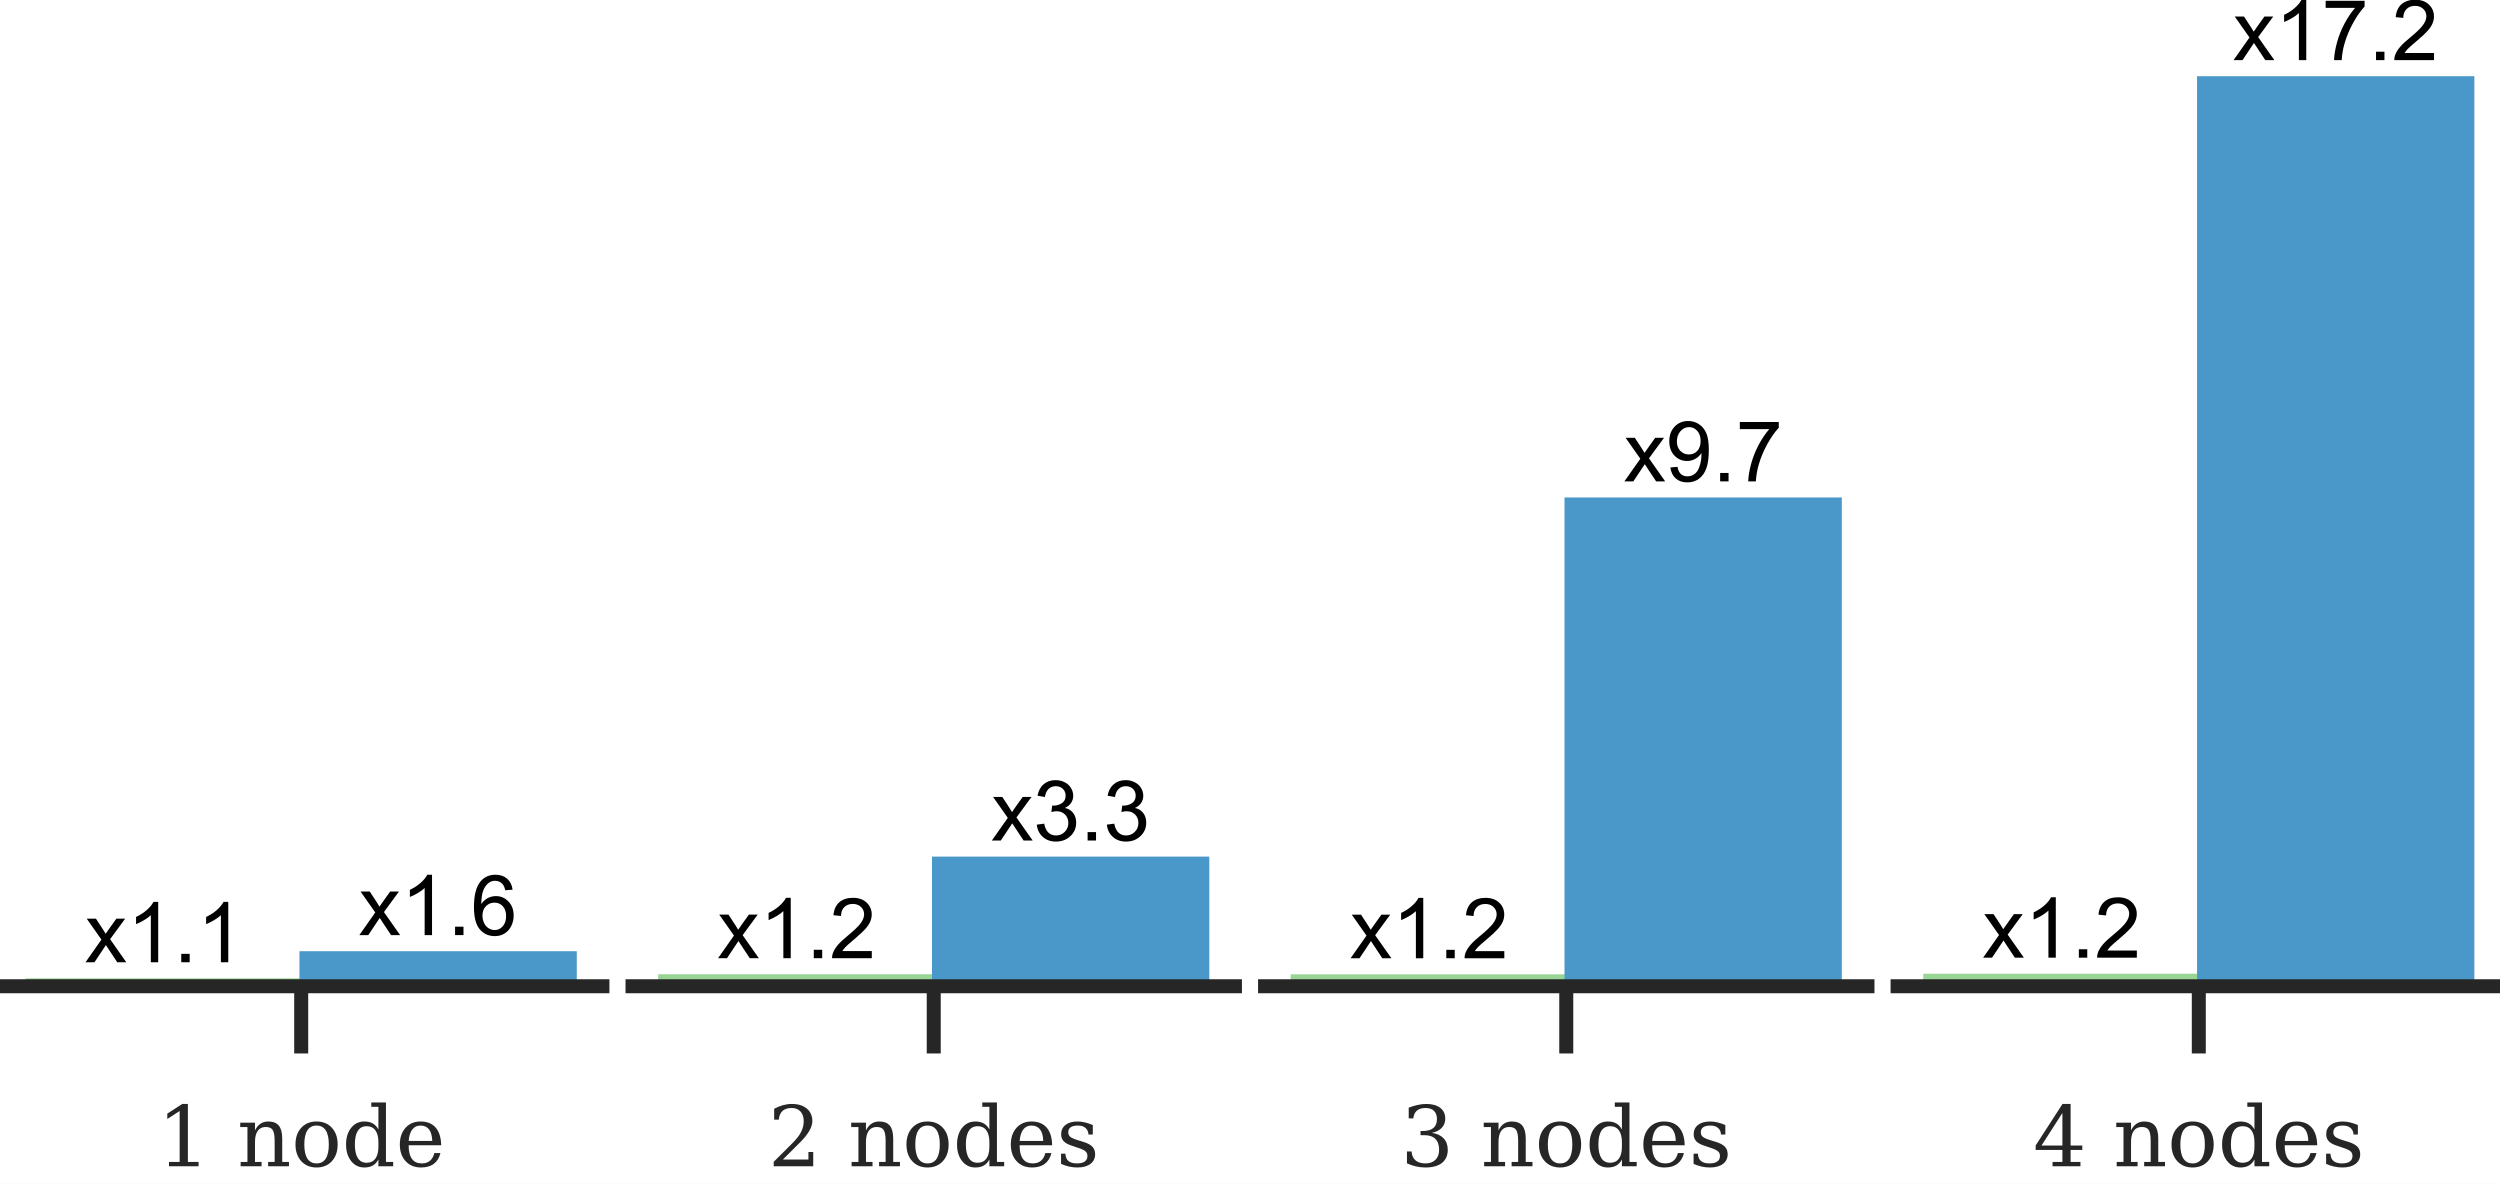
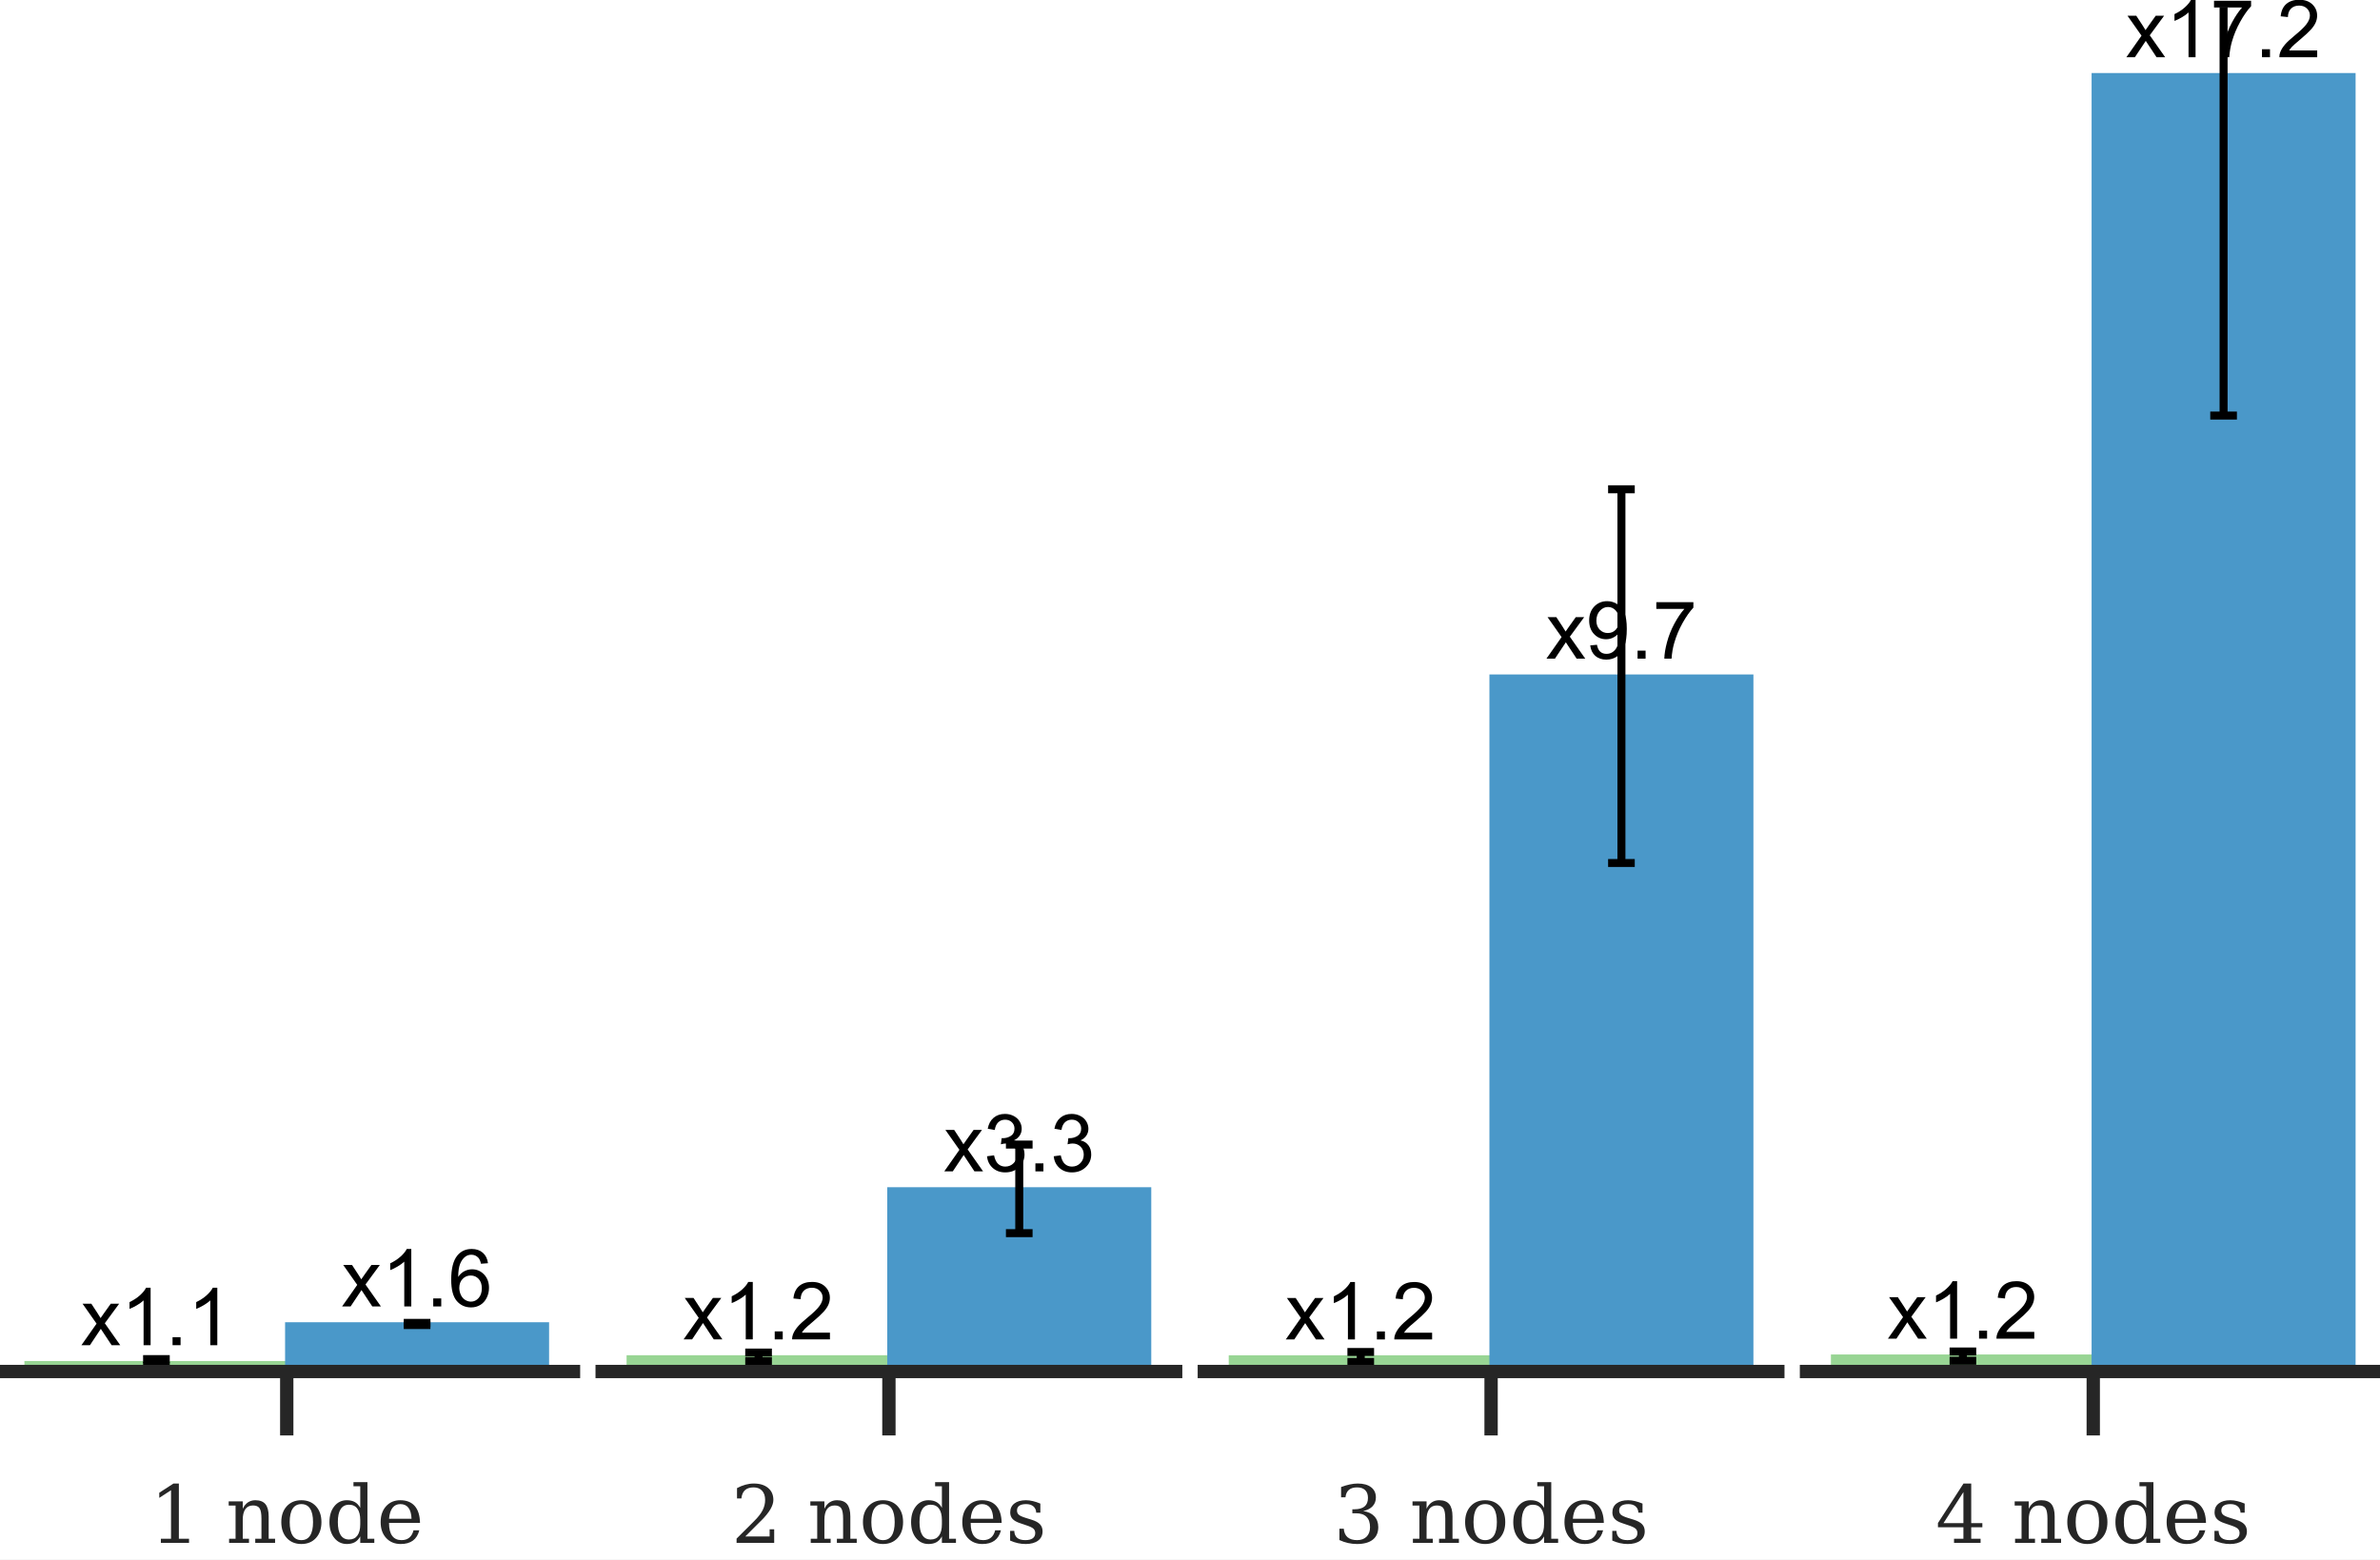
- <svg xmlns="http://www.w3.org/2000/svg" xmlns:xlink="http://www.w3.org/1999/xlink" width="178.56pt" height="84.549pt" viewBox="0 0 178.56 84.549" version="1.1">
+ <svg xmlns="http://www.w3.org/2000/svg" xmlns:xlink="http://www.w3.org/1999/xlink" width="178.56pt" height="117.026pt" viewBox="0 0 178.56 117.026" version="1.1">
  <defs>
    <style type="text/css">*{stroke-linejoin: round; stroke-linecap: butt}</style>
  </defs>
  <g id="figure_1">
    <g id="patch_1">
-       <path d="M 0 84.549  L 178.56 84.549  L 178.56 0  L 0 0  z " style="fill: #ffffff" />
+       <path d="M 0 117.026  L 178.56 117.026  L 178.56 0  L 0 0  z " style="fill: #ffffff" />
    </g>
    <g id="axes_1">
      <g id="patch_2">
-         <path d="M 0 70.442  L 43.027 70.442  L 43.027 2.186  L 0 2.186  z " style="fill: #ffffff" />
+         <path d="M 0 102.919  L 43.027 102.919  L 43.027 0.535  L 0 0.535  z " style="fill: #ffffff" />
      </g>
      <g id="matplotlib.axis_1">
        <g id="xtick_1">
          <g id="line2d_1">
            <defs>
-               <path id="mec9b0872e3" d="M 0 0  L 0 4.8  " style="stroke: #262626" />
+               <path id="mc12b970471" d="M 0 0  L 0 4.8  " style="stroke: #262626" />
            </defs>
            <g>
-               <use xlink:href="#mec9b0872e3" x="21.513" y="70.442" style="fill: #262626; stroke: #262626" />
+               <use xlink:href="#mc12b970471" x="21.513" y="102.919" style="fill: #262626; stroke: #262626" />
            </g>
          </g>
          <g id="text_1">
-             <g style="fill: #262626" transform="translate(11.21669 83.30097) scale(0.06 -0.06)">
+             <g style="fill: #262626" transform="translate(11.21669 115.7783) scale(0.06 -0.06)">
              <defs>
                <path id="DejaVuSerif-31" d="M 909 0  L 909 331  L 1722 331  L 1722 4213  L 781 3603  L 781 4013  L 1919 4750  L 2350 4750  L 2350 331  L 3163 331  L 3163 0  L 909 0  z " transform="scale(0.015625)" />
                <path id="DejaVuSerif-20" transform="scale(0.015625)" />
                <path id="DejaVuSerif-6e" d="M 263 0  L 263 331  L 781 331  L 781 2988  L 231 2988  L 231 3322  L 1356 3322  L 1356 2731  Q 1516 3069 1770 3241  Q 2025 3413 2363 3413  Q 2913 3413 3172 3097  Q 3431 2781 3431 2113  L 3431 331  L 3944 331  L 3944 0  L 2356 0  L 2356 331  L 2853 331  L 2853 1931  Q 2853 2541 2703 2767  Q 2553 2994 2175 2994  Q 1775 2994 1565 2701  Q 1356 2409 1356 1850  L 1356 331  L 1856 331  L 1856 0  L 263 0  z " transform="scale(0.015625)" />
                <path id="DejaVuSerif-6f" d="M 1925 219  Q 2388 219 2623 584  Q 2859 950 2859 1663  Q 2859 2375 2623 2739  Q 2388 3103 1925 3103  Q 1463 3103 1227 2739  Q 991 2375 991 1663  Q 991 950 1228 584  Q 1466 219 1925 219  z M 1925 -91  Q 1200 -91 759 389  Q 319 869 319 1663  Q 319 2456 758 2934  Q 1197 3413 1925 3413  Q 2653 3413 3092 2934  Q 3531 2456 3531 1663  Q 3531 869 3092 389  Q 2653 -91 1925 -91  z " transform="scale(0.015625)" />
                <path id="DejaVuSerif-64" d="M 3359 331  L 3909 331  L 3909 0  L 2784 0  L 2784 519  Q 2616 206 2355 57  Q 2094 -91 1709 -91  Q 1097 -91 708 395  Q 319 881 319 1663  Q 319 2444 706 2928  Q 1094 3413 1709 3413  Q 2094 3413 2355 3264  Q 2616 3116 2784 2803  L 2784 4531  L 2241 4531  L 2241 4863  L 3359 4863  L 3359 331  z M 2784 1497  L 2784 1825  Q 2784 2422 2554 2737  Q 2325 3053 1888 3053  Q 1444 3053 1217 2703  Q 991 2353 991 1663  Q 991 975 1217 622  Q 1444 269 1888 269  Q 2325 269 2554 583  Q 2784 897 2784 1497  z " transform="scale(0.015625)" />
                <path id="DejaVuSerif-65" d="M 3469 1600  L 991 1600  L 991 1575  Q 991 903 1244 561  Q 1497 219 1991 219  Q 2369 219 2611 417  Q 2853 616 2950 1006  L 3413 1006  Q 3275 459 2904 184  Q 2534 -91 1931 -91  Q 1203 -91 761 389  Q 319 869 319 1663  Q 319 2450 753 2931  Q 1188 3413 1894 3413  Q 2647 3413 3050 2948  Q 3453 2484 3469 1600  z M 2791 1931  Q 2772 2513 2545 2808  Q 2319 3103 1894 3103  Q 1497 3103 1269 2806  Q 1041 2509 991 1931  L 2791 1931  z " transform="scale(0.015625)" />
              </defs>
              <use xlink:href="#DejaVuSerif-31" />
              <use xlink:href="#DejaVuSerif-20" transform="translate(63.62305 0)" />
              <use xlink:href="#DejaVuSerif-6e" transform="translate(95.41016 0)" />
              <use xlink:href="#DejaVuSerif-6f" transform="translate(159.8145 0)" />
              <use xlink:href="#DejaVuSerif-64" transform="translate(220.0195 0)" />
              <use xlink:href="#DejaVuSerif-65" transform="translate(284.0332 0)" />
            </g>
          </g>
        </g>
      </g>
      <g id="patch_3">
-         <path d="M 1.956 74.457  L 21.513 74.457  L 21.513 70.001  L 1.956 70.001  z " clip-path="url(#p62ff2ed0e3)" style="fill: #98d594; stroke: #98d594; stroke-width: 0.25; stroke-linejoin: miter" />
+         <path d="M 1.956 108.942  L 21.513 108.942  L 21.513 102.257  L 1.956 102.257  z " clip-path="url(#pbaed7e2481)" style="fill: #98d594; stroke: #98d594; stroke-width: 0.25; stroke-linejoin: miter" />
      </g>
      <g id="patch_4">
-         <path d="M 21.513 74.457  L 41.071 74.457  L 41.071 68.062  L 21.513 68.062  z " clip-path="url(#p62ff2ed0e3)" style="fill: #4a98c9; stroke: #4a98c9; stroke-width: 0.25; stroke-linejoin: miter" />
+         <path d="M 21.513 108.942  L 41.071 108.942  L 41.071 99.349  L 21.513 99.349  z " clip-path="url(#pbaed7e2481)" style="fill: #4a98c9; stroke: #4a98c9; stroke-width: 0.25; stroke-linejoin: miter" />
+       </g>
+       <g id="LineCollection_1">
+         <path d="M 11.735 102.523  L 11.735 101.991  " clip-path="url(#pbaed7e2481)" style="fill: none; stroke: #000000; stroke-width: 0.6" />
+       </g>
+       <g id="line2d_2">
+         <defs>
+           <path id="m7f40cdf3e6" d="M 1 0  L -1 -0  " style="stroke: #000000; stroke-width: 0.6" />
+         </defs>
+         <g clip-path="url(#pbaed7e2481)">
+           <use xlink:href="#m7f40cdf3e6" x="11.735" y="102.523" style="stroke: #000000; stroke-width: 0.6" />
+         </g>
+       </g>
+       <g id="line2d_3">
+         <g clip-path="url(#pbaed7e2481)">
+           <use xlink:href="#m7f40cdf3e6" x="11.735" y="101.991" style="stroke: #000000; stroke-width: 0.6" />
+         </g>
+       </g>
+       <g id="LineCollection_2">
+         <path d="M 31.292 99.43  L 31.292 99.268  " clip-path="url(#pbaed7e2481)" style="fill: none; stroke: #000000; stroke-width: 0.6" />
+       </g>
+       <g id="line2d_4">
+         <g clip-path="url(#pbaed7e2481)">
+           <use xlink:href="#m7f40cdf3e6" x="31.292" y="99.43" style="stroke: #000000; stroke-width: 0.6" />
+         </g>
+       </g>
+       <g id="line2d_5">
+         <g clip-path="url(#pbaed7e2481)">
+           <use xlink:href="#m7f40cdf3e6" x="31.292" y="99.268" style="stroke: #000000; stroke-width: 0.6" />
+         </g>
      </g>
      <g id="patch_5">
-         <path d="M 0 70.442  L 43.027 70.442  " style="fill: none; stroke: #262626; stroke-linejoin: miter; stroke-linecap: square" />
+         <path d="M 0 102.919  L 43.027 102.919  " style="fill: none; stroke: #262626; stroke-linejoin: miter; stroke-linecap: square" />
      </g>
      <g id="text_2">
-         <g transform="translate(6.064502 68.7277) scale(0.06 -0.06)">
+         <g transform="translate(6.064502 100.9442) scale(0.06 -0.06)">
          <defs>
            <path id="ArialMT-78" d="M 47 0  L 1259 1725  L 138 3319  L 841 3319  L 1350 2541  Q 1494 2319 1581 2169  Q 1719 2375 1834 2534  L 2394 3319  L 3066 3319  L 1919 1756  L 3153 0  L 2463 0  L 1781 1031  L 1600 1309  L 728 0  L 47 0  z " transform="scale(0.015625)" />
            <path id="ArialMT-31" d="M 2384 0  L 1822 0  L 1822 3584  Q 1619 3391 1289 3197  Q 959 3003 697 2906  L 697 3450  Q 1169 3672 1522 3987  Q 1875 4303 2022 4600  L 2384 4600  L 2384 0  z " transform="scale(0.015625)" />
            <path id="ArialMT-2e" d="M 581 0  L 581 641  L 1222 641  L 1222 0  L 581 0  z " transform="scale(0.015625)" />
          </defs>
          <use xlink:href="#ArialMT-78" />
          <use xlink:href="#ArialMT-31" transform="translate(50 0)" />
          <use xlink:href="#ArialMT-2e" transform="translate(105.6152 0)" />
          <use xlink:href="#ArialMT-31" transform="translate(133.3984 0)" />
        </g>
      </g>
      <g id="text_3">
-         <g transform="translate(25.622 66.78872) scale(0.06 -0.06)">
+         <g transform="translate(25.622 98.03574) scale(0.06 -0.06)">
          <defs>
            <path id="ArialMT-36" d="M 3184 3459  L 2625 3416  Q 2550 3747 2413 3897  Q 2184 4138 1850 4138  Q 1581 4138 1378 3988  Q 1113 3794 959 3422  Q 806 3050 800 2363  Q 1003 2672 1297 2822  Q 1591 2972 1913 2972  Q 2475 2972 2870 2558  Q 3266 2144 3266 1488  Q 3266 1056 3080 686  Q 2894 316 2569 119  Q 2244 -78 1831 -78  Q 1128 -78 684 439  Q 241 956 241 2144  Q 241 3472 731 4075  Q 1159 4600 1884 4600  Q 2425 4600 2770 4297  Q 3116 3994 3184 3459  z M 888 1484  Q 888 1194 1011 928  Q 1134 663 1356 523  Q 1578 384 1822 384  Q 2178 384 2434 671  Q 2691 959 2691 1453  Q 2691 1928 2437 2201  Q 2184 2475 1800 2475  Q 1419 2475 1153 2201  Q 888 1928 888 1484  z " transform="scale(0.015625)" />
          </defs>
          <use xlink:href="#ArialMT-78" />
          <use xlink:href="#ArialMT-31" transform="translate(50 0)" />
          <use xlink:href="#ArialMT-2e" transform="translate(105.6152 0)" />
          <use xlink:href="#ArialMT-36" transform="translate(133.3984 0)" />
        </g>
      </g>
    </g>
    <g id="axes_2">
      <g id="patch_6">
-         <path d="M 45.178 70.442  L 88.204 70.442  L 88.204 2.186  L 45.178 2.186  z " style="fill: #ffffff" />
+         <path d="M 45.178 102.919  L 88.204 102.919  L 88.204 0.535  L 45.178 0.535  z " style="fill: #ffffff" />
      </g>
      <g id="matplotlib.axis_2">
        <g id="xtick_2">
-           <g id="line2d_2">
+           <g id="line2d_6">
            <g>
-               <use xlink:href="#mec9b0872e3" x="66.691" y="70.442" style="fill: #262626; stroke: #262626" />
+               <use xlink:href="#mc12b970471" x="66.691" y="102.919" style="fill: #262626; stroke: #262626" />
            </g>
          </g>
          <g id="text_4">
-             <g style="fill: #262626" transform="translate(54.85515 83.30097) scale(0.06 -0.06)">
+             <g style="fill: #262626" transform="translate(54.85515 115.7783) scale(0.06 -0.06)">
              <defs>
                <path id="DejaVuSerif-32" d="M 819 3553  L 469 3553  L 469 4384  Q 803 4563 1142 4656  Q 1481 4750 1806 4750  Q 2534 4750 2956 4397  Q 3378 4044 3378 3438  Q 3378 2753 2422 1800  Q 2347 1728 2309 1691  L 1131 513  L 3078 513  L 3078 1088  L 3444 1088  L 3444 0  L 434 0  L 434 341  L 1850 1753  Q 2319 2222 2519 2614  Q 2719 3006 2719 3438  Q 2719 3909 2473 4175  Q 2228 4441 1797 4441  Q 1350 4441 1106 4219  Q 863 3997 819 3553  z " transform="scale(0.015625)" />
                <path id="DejaVuSerif-73" d="M 359 184  L 359 959  L 691 959  Q 703 588 923 403  Q 1144 219 1575 219  Q 1963 219 2166 364  Q 2369 509 2369 788  Q 2369 1006 2220 1140  Q 2072 1275 1594 1428  L 1178 1569  Q 750 1706 558 1912  Q 366 2119 366 2438  Q 366 2894 700 3153  Q 1034 3413 1625 3413  Q 1888 3413 2178 3344  Q 2469 3275 2778 3144  L 2778 2419  L 2447 2419  Q 2434 2741 2221 2922  Q 2009 3103 1644 3103  Q 1281 3103 1095 2975  Q 909 2847 909 2591  Q 909 2381 1050 2254  Q 1191 2128 1613 1997  L 2069 1856  Q 2541 1709 2748 1489  Q 2956 1269 2956 922  Q 2956 450 2595 179  Q 2234 -91 1600 -91  Q 1278 -91 972 -22  Q 666 47 359 184  z " transform="scale(0.015625)" />
              </defs>
              <use xlink:href="#DejaVuSerif-32" />
              <use xlink:href="#DejaVuSerif-20" transform="translate(63.62305 0)" />
              <use xlink:href="#DejaVuSerif-6e" transform="translate(95.41016 0)" />
              <use xlink:href="#DejaVuSerif-6f" transform="translate(159.8145 0)" />
              <use xlink:href="#DejaVuSerif-64" transform="translate(220.0195 0)" />
              <use xlink:href="#DejaVuSerif-65" transform="translate(284.0332 0)" />
              <use xlink:href="#DejaVuSerif-73" transform="translate(343.2129 0)" />
            </g>
          </g>
        </g>
      </g>
      <g id="matplotlib.axis_3">
        <g id="ytick_1" />
        <g id="ytick_2" />
        <g id="ytick_3" />
      </g>
      <g id="patch_7">
-         <path d="M 47.134 74.457  L 66.691 74.457  L 66.691 69.711  L 47.134 69.711  z " clip-path="url(#pd89fe4c0eb)" style="fill: #98d594; stroke: #98d594; stroke-width: 0.25; stroke-linejoin: miter" />
+         <path d="M 47.134 108.942  L 66.691 108.942  L 66.691 101.823  L 47.134 101.823  z " clip-path="url(#p2528db4dd7)" style="fill: #98d594; stroke: #98d594; stroke-width: 0.25; stroke-linejoin: miter" />
      </g>
      <g id="patch_8">
-         <path d="M 66.691 74.457  L 86.249 74.457  L 86.249 61.305  L 66.691 61.305  z " clip-path="url(#pd89fe4c0eb)" style="fill: #4a98c9; stroke: #4a98c9; stroke-width: 0.25; stroke-linejoin: miter" />
+         <path d="M 66.691 108.942  L 86.249 108.942  L 86.249 89.215  L 66.691 89.215  z " clip-path="url(#p2528db4dd7)" style="fill: #4a98c9; stroke: #4a98c9; stroke-width: 0.25; stroke-linejoin: miter" />
+       </g>
+       <g id="LineCollection_3">
+         <path d="M 56.912 102.146  L 56.912 101.499  " clip-path="url(#p2528db4dd7)" style="fill: none; stroke: #000000; stroke-width: 0.6" />
+       </g>
+       <g id="line2d_7">
+         <g clip-path="url(#p2528db4dd7)">
+           <use xlink:href="#m7f40cdf3e6" x="56.912" y="102.146" style="stroke: #000000; stroke-width: 0.6" />
+         </g>
+       </g>
+       <g id="line2d_8">
+         <g clip-path="url(#p2528db4dd7)">
+           <use xlink:href="#m7f40cdf3e6" x="56.912" y="101.499" style="stroke: #000000; stroke-width: 0.6" />
+         </g>
+       </g>
+       <g id="LineCollection_4">
+         <path d="M 76.47 92.539  L 76.47 85.89  " clip-path="url(#p2528db4dd7)" style="fill: none; stroke: #000000; stroke-width: 0.6" />
+       </g>
+       <g id="line2d_9">
+         <g clip-path="url(#p2528db4dd7)">
+           <use xlink:href="#m7f40cdf3e6" x="76.47" y="92.539" style="stroke: #000000; stroke-width: 0.6" />
+         </g>
+       </g>
+       <g id="line2d_10">
+         <g clip-path="url(#p2528db4dd7)">
+           <use xlink:href="#m7f40cdf3e6" x="76.47" y="85.89" style="stroke: #000000; stroke-width: 0.6" />
+         </g>
      </g>
      <g id="patch_9">
-         <path d="M 45.178 70.442  L 88.204 70.442  " style="fill: none; stroke: #262626; stroke-linejoin: miter; stroke-linecap: square" />
+         <path d="M 45.178 102.919  L 88.204 102.919  " style="fill: none; stroke: #262626; stroke-linejoin: miter; stroke-linecap: square" />
      </g>
      <g id="text_5">
-         <g transform="translate(51.24233 68.43807) scale(0.06 -0.06)">
+         <g transform="translate(51.24233 100.5098) scale(0.06 -0.06)">
          <defs>
            <path id="ArialMT-32" d="M 3222 541  L 3222 0  L 194 0  Q 188 203 259 391  Q 375 700 629 1000  Q 884 1300 1366 1694  Q 2113 2306 2375 2664  Q 2638 3022 2638 3341  Q 2638 3675 2398 3904  Q 2159 4134 1775 4134  Q 1369 4134 1125 3890  Q 881 3647 878 3216  L 300 3275  Q 359 3922 746 4261  Q 1134 4600 1788 4600  Q 2447 4600 2831 4234  Q 3216 3869 3216 3328  Q 3216 3053 3103 2787  Q 2991 2522 2730 2228  Q 2469 1934 1863 1422  Q 1356 997 1212 845  Q 1069 694 975 541  L 3222 541  z " transform="scale(0.015625)" />
          </defs>
          <use xlink:href="#ArialMT-78" />
          <use xlink:href="#ArialMT-31" transform="translate(50 0)" />
          <use xlink:href="#ArialMT-2e" transform="translate(105.6152 0)" />
          <use xlink:href="#ArialMT-32" transform="translate(133.3984 0)" />
        </g>
      </g>
      <g id="text_6">
-         <g transform="translate(70.79984 60.0326) scale(0.06 -0.06)">
+         <g transform="translate(70.79984 87.90155) scale(0.06 -0.06)">
          <defs>
            <path id="ArialMT-33" d="M 269 1209  L 831 1284  Q 928 806 1161 595  Q 1394 384 1728 384  Q 2125 384 2398 659  Q 2672 934 2672 1341  Q 2672 1728 2419 1979  Q 2166 2231 1775 2231  Q 1616 2231 1378 2169  L 1441 2663  Q 1497 2656 1531 2656  Q 1891 2656 2178 2843  Q 2466 3031 2466 3422  Q 2466 3731 2256 3934  Q 2047 4138 1716 4138  Q 1388 4138 1169 3931  Q 950 3725 888 3313  L 325 3413  Q 428 3978 793 4289  Q 1159 4600 1703 4600  Q 2078 4600 2393 4439  Q 2709 4278 2876 4000  Q 3044 3722 3044 3409  Q 3044 3113 2884 2869  Q 2725 2625 2413 2481  Q 2819 2388 3044 2092  Q 3269 1797 3269 1353  Q 3269 753 2831 336  Q 2394 -81 1725 -81  Q 1122 -81 723 278  Q 325 638 269 1209  z " transform="scale(0.015625)" />
          </defs>
          <use xlink:href="#ArialMT-78" />
          <use xlink:href="#ArialMT-33" transform="translate(50 0)" />
          <use xlink:href="#ArialMT-2e" transform="translate(105.6152 0)" />
          <use xlink:href="#ArialMT-33" transform="translate(133.3984 0)" />
        </g>
      </g>
    </g>
    <g id="axes_3">
      <g id="patch_10">
-         <path d="M 90.356 70.442  L 133.382 70.442  L 133.382 2.186  L 90.356 2.186  z " style="fill: #ffffff" />
+         <path d="M 90.356 102.919  L 133.382 102.919  L 133.382 0.535  L 90.356 0.535  z " style="fill: #ffffff" />
      </g>
      <g id="matplotlib.axis_4">
        <g id="xtick_3">
-           <g id="line2d_3">
+           <g id="line2d_11">
            <g>
-               <use xlink:href="#mec9b0872e3" x="111.869" y="70.442" style="fill: #262626; stroke: #262626" />
+               <use xlink:href="#mc12b970471" x="111.869" y="102.919" style="fill: #262626; stroke: #262626" />
            </g>
          </g>
          <g id="text_7">
-             <g style="fill: #262626" transform="translate(100.033 83.30097) scale(0.06 -0.06)">
+             <g style="fill: #262626" transform="translate(100.033 115.7783) scale(0.06 -0.06)">
              <defs>
                <path id="DejaVuSerif-33" d="M 622 4469  Q 988 4606 1323 4678  Q 1659 4750 1953 4750  Q 2638 4750 3022 4454  Q 3406 4159 3406 3634  Q 3406 3213 3140 2930  Q 2875 2647 2388 2547  Q 2963 2466 3280 2130  Q 3597 1794 3597 1259  Q 3597 606 3158 257  Q 2719 -91 1894 -91  Q 1528 -91 1179 -12  Q 831 66 488 225  L 488 1131  L 838 1131  Q 869 681 1141 450  Q 1413 219 1906 219  Q 2384 219 2661 495  Q 2938 772 2938 1253  Q 2938 1803 2653 2086  Q 2369 2369 1819 2369  L 1522 2369  L 1522 2688  L 1678 2688  Q 2225 2688 2498 2914  Q 2772 3141 2772 3597  Q 2772 4006 2547 4223  Q 2322 4441 1900 4441  Q 1478 4441 1245 4241  Q 1013 4041 972 3647  L 622 3647  L 622 4469  z " transform="scale(0.015625)" />
              </defs>
              <use xlink:href="#DejaVuSerif-33" />
              <use xlink:href="#DejaVuSerif-20" transform="translate(63.62305 0)" />
              <use xlink:href="#DejaVuSerif-6e" transform="translate(95.41016 0)" />
              <use xlink:href="#DejaVuSerif-6f" transform="translate(159.8145 0)" />
              <use xlink:href="#DejaVuSerif-64" transform="translate(220.0195 0)" />
              <use xlink:href="#DejaVuSerif-65" transform="translate(284.0332 0)" />
              <use xlink:href="#DejaVuSerif-73" transform="translate(343.2129 0)" />
            </g>
          </g>
        </g>
      </g>
      <g id="matplotlib.axis_5">
        <g id="ytick_4" />
        <g id="ytick_5" />
        <g id="ytick_6" />
      </g>
      <g id="patch_11">
-         <path d="M 92.311 74.457  L 111.869 74.457  L 111.869 69.714  L 92.311 69.714  z " clip-path="url(#p11809997e4)" style="fill: #98d594; stroke: #98d594; stroke-width: 0.25; stroke-linejoin: miter" />
+         <path d="M 92.311 108.942  L 111.869 108.942  L 111.869 101.827  L 92.311 101.827  z " clip-path="url(#p3fc0560a95)" style="fill: #98d594; stroke: #98d594; stroke-width: 0.25; stroke-linejoin: miter" />
      </g>
      <g id="patch_12">
-         <path d="M 111.869 74.457  L 131.426 74.457  L 131.426 35.654  L 111.869 35.654  z " clip-path="url(#p11809997e4)" style="fill: #4a98c9; stroke: #4a98c9; stroke-width: 0.25; stroke-linejoin: miter" />
+         <path d="M 111.869 108.942  L 131.426 108.942  L 131.426 50.738  L 111.869 50.738  z " clip-path="url(#p3fc0560a95)" style="fill: #4a98c9; stroke: #4a98c9; stroke-width: 0.25; stroke-linejoin: miter" />
+       </g>
+       <g id="LineCollection_5">
+         <path d="M 102.09 102.201  L 102.09 101.453  " clip-path="url(#p3fc0560a95)" style="fill: none; stroke: #000000; stroke-width: 0.6" />
+       </g>
+       <g id="line2d_12">
+         <g clip-path="url(#p3fc0560a95)">
+           <use xlink:href="#m7f40cdf3e6" x="102.09" y="102.201" style="stroke: #000000; stroke-width: 0.6" />
+         </g>
+       </g>
+       <g id="line2d_13">
+         <g clip-path="url(#p3fc0560a95)">
+           <use xlink:href="#m7f40cdf3e6" x="102.09" y="101.453" style="stroke: #000000; stroke-width: 0.6" />
+         </g>
+       </g>
+       <g id="LineCollection_6">
+         <path d="M 121.648 64.76  L 121.648 36.716  " clip-path="url(#p3fc0560a95)" style="fill: none; stroke: #000000; stroke-width: 0.6" />
+       </g>
+       <g id="line2d_14">
+         <g clip-path="url(#p3fc0560a95)">
+           <use xlink:href="#m7f40cdf3e6" x="121.648" y="64.76" style="stroke: #000000; stroke-width: 0.6" />
+         </g>
+       </g>
+       <g id="line2d_15">
+         <g clip-path="url(#p3fc0560a95)">
+           <use xlink:href="#m7f40cdf3e6" x="121.648" y="36.716" style="stroke: #000000; stroke-width: 0.6" />
+         </g>
      </g>
      <g id="patch_13">
-         <path d="M 90.356 70.442  L 133.382 70.442  " style="fill: none; stroke: #262626; stroke-linejoin: miter; stroke-linecap: square" />
+         <path d="M 90.356 102.919  L 133.382 102.919  " style="fill: none; stroke: #262626; stroke-linejoin: miter; stroke-linecap: square" />
      </g>
      <g id="text_8">
-         <g transform="translate(96.42016 68.44098) scale(0.06 -0.06)">
+         <g transform="translate(96.42016 100.5141) scale(0.06 -0.06)">
          <use xlink:href="#ArialMT-78" />
          <use xlink:href="#ArialMT-31" transform="translate(50 0)" />
          <use xlink:href="#ArialMT-2e" transform="translate(105.6152 0)" />
          <use xlink:href="#ArialMT-32" transform="translate(133.3984 0)" />
        </g>
      </g>
      <g id="text_9">
-         <g transform="translate(115.9777 34.38161) scale(0.06 -0.06)">
+         <g transform="translate(115.9777 49.42507) scale(0.06 -0.06)">
          <defs>
            <path id="ArialMT-39" d="M 350 1059  L 891 1109  Q 959 728 1153 556  Q 1347 384 1650 384  Q 1909 384 2104 503  Q 2300 622 2425 820  Q 2550 1019 2634 1356  Q 2719 1694 2719 2044  Q 2719 2081 2716 2156  Q 2547 1888 2255 1720  Q 1963 1553 1622 1553  Q 1053 1553 659 1965  Q 266 2378 266 3053  Q 266 3750 677 4175  Q 1088 4600 1706 4600  Q 2153 4600 2523 4359  Q 2894 4119 3086 3673  Q 3278 3228 3278 2384  Q 3278 1506 3087 986  Q 2897 466 2520 194  Q 2144 -78 1638 -78  Q 1100 -78 759 220  Q 419 519 350 1059  z M 2653 3081  Q 2653 3566 2395 3850  Q 2138 4134 1775 4134  Q 1400 4134 1122 3828  Q 844 3522 844 3034  Q 844 2597 1108 2323  Q 1372 2050 1759 2050  Q 2150 2050 2401 2323  Q 2653 2597 2653 3081  z " transform="scale(0.015625)" />
            <path id="ArialMT-37" d="M 303 3981  L 303 4522  L 3269 4522  L 3269 4084  Q 2831 3619 2401 2847  Q 1972 2075 1738 1259  Q 1569 684 1522 0  L 944 0  Q 953 541 1156 1306  Q 1359 2072 1739 2783  Q 2119 3494 2547 3981  L 303 3981  z " transform="scale(0.015625)" />
          </defs>
          <use xlink:href="#ArialMT-78" />
          <use xlink:href="#ArialMT-39" transform="translate(50 0)" />
          <use xlink:href="#ArialMT-2e" transform="translate(105.6152 0)" />
          <use xlink:href="#ArialMT-37" transform="translate(133.3984 0)" />
        </g>
      </g>
    </g>
    <g id="axes_4">
      <g id="patch_14">
-         <path d="M 135.533 70.442  L 178.56 70.442  L 178.56 2.186  L 135.533 2.186  z " style="fill: #ffffff" />
+         <path d="M 135.533 102.919  L 178.56 102.919  L 178.56 0.535  L 135.533 0.535  z " style="fill: #ffffff" />
      </g>
      <g id="matplotlib.axis_6">
        <g id="xtick_4">
-           <g id="line2d_4">
+           <g id="line2d_16">
            <g>
-               <use xlink:href="#mec9b0872e3" x="157.047" y="70.442" style="fill: #262626; stroke: #262626" />
+               <use xlink:href="#mc12b970471" x="157.047" y="102.919" style="fill: #262626; stroke: #262626" />
            </g>
          </g>
          <g id="text_10">
-             <g style="fill: #262626" transform="translate(145.2108 83.30097) scale(0.06 -0.06)">
+             <g style="fill: #262626" transform="translate(145.2108 115.7783) scale(0.06 -0.06)">
              <defs>
                <path id="DejaVuSerif-34" d="M 2234 1581  L 2234 4063  L 641 1581  L 2234 1581  z M 3609 0  L 1484 0  L 1484 331  L 2234 331  L 2234 1247  L 197 1247  L 197 1588  L 2241 4750  L 2859 4750  L 2859 1581  L 3750 1581  L 3750 1247  L 2859 1247  L 2859 331  L 3609 331  L 3609 0  z " transform="scale(0.015625)" />
              </defs>
              <use xlink:href="#DejaVuSerif-34" />
              <use xlink:href="#DejaVuSerif-20" transform="translate(63.62305 0)" />
              <use xlink:href="#DejaVuSerif-6e" transform="translate(95.41016 0)" />
              <use xlink:href="#DejaVuSerif-6f" transform="translate(159.8145 0)" />
              <use xlink:href="#DejaVuSerif-64" transform="translate(220.0195 0)" />
              <use xlink:href="#DejaVuSerif-65" transform="translate(284.0332 0)" />
              <use xlink:href="#DejaVuSerif-73" transform="translate(343.2129 0)" />
            </g>
          </g>
        </g>
      </g>
      <g id="matplotlib.axis_7">
        <g id="ytick_7" />
        <g id="ytick_8" />
        <g id="ytick_9" />
      </g>
      <g id="patch_15">
-         <path d="M 137.489 74.457  L 157.047 74.457  L 157.047 69.673  L 137.489 69.673  z " clip-path="url(#pe603e4c246)" style="fill: #98d594; stroke: #98d594; stroke-width: 0.25; stroke-linejoin: miter" />
+         <path d="M 137.489 108.942  L 157.047 108.942  L 157.047 101.766  L 137.489 101.766  z " clip-path="url(#p8d1433bf23)" style="fill: #98d594; stroke: #98d594; stroke-width: 0.25; stroke-linejoin: miter" />
      </g>
      <g id="patch_16">
-         <path d="M 157.047 74.457  L 176.604 74.457  L 176.604 5.567  L 157.047 5.567  z " clip-path="url(#pe603e4c246)" style="fill: #4a98c9; stroke: #4a98c9; stroke-width: 0.25; stroke-linejoin: miter" />
+         <path d="M 157.047 108.942  L 176.604 108.942  L 176.604 5.608  L 157.047 5.608  z " clip-path="url(#p8d1433bf23)" style="fill: #4a98c9; stroke: #4a98c9; stroke-width: 0.25; stroke-linejoin: miter" />
+       </g>
+       <g id="LineCollection_7">
+         <path d="M 147.268 102.114  L 147.268 101.418  " clip-path="url(#p8d1433bf23)" style="fill: none; stroke: #000000; stroke-width: 0.6" />
+       </g>
+       <g id="line2d_17">
+         <g clip-path="url(#p8d1433bf23)">
+           <use xlink:href="#m7f40cdf3e6" x="147.268" y="102.114" style="stroke: #000000; stroke-width: 0.6" />
+         </g>
+       </g>
+       <g id="line2d_18">
+         <g clip-path="url(#p8d1433bf23)">
+           <use xlink:href="#m7f40cdf3e6" x="147.268" y="101.418" style="stroke: #000000; stroke-width: 0.6" />
+         </g>
+       </g>
+       <g id="LineCollection_8">
+         <path d="M 166.825 31.183  L 166.825 -1  " clip-path="url(#p8d1433bf23)" style="fill: none; stroke: #000000; stroke-width: 0.6" />
+       </g>
+       <g id="line2d_19">
+         <g clip-path="url(#p8d1433bf23)">
+           <use xlink:href="#m7f40cdf3e6" x="166.825" y="31.183" style="stroke: #000000; stroke-width: 0.6" />
+         </g>
+       </g>
+       <g id="line2d_20">
+         <g clip-path="url(#p8d1433bf23)" />
      </g>
      <g id="patch_17">
-         <path d="M 135.533 70.442  L 178.56 70.442  " style="fill: none; stroke: #262626; stroke-linejoin: miter; stroke-linecap: square" />
+         <path d="M 135.533 102.919  L 178.56 102.919  " style="fill: none; stroke: #262626; stroke-linejoin: miter; stroke-linecap: square" />
      </g>
      <g id="text_11">
-         <g transform="translate(141.598 68.40038) scale(0.06 -0.06)">
+         <g transform="translate(141.598 100.4532) scale(0.06 -0.06)">
          <use xlink:href="#ArialMT-78" />
          <use xlink:href="#ArialMT-31" transform="translate(50 0)" />
          <use xlink:href="#ArialMT-2e" transform="translate(105.6152 0)" />
          <use xlink:href="#ArialMT-32" transform="translate(133.3984 0)" />
        </g>
      </g>
      <g id="text_12">
        <g transform="translate(159.4872 4.294688) scale(0.06 -0.06)">
          <use xlink:href="#ArialMT-78" />
          <use xlink:href="#ArialMT-31" transform="translate(50 0)" />
          <use xlink:href="#ArialMT-37" transform="translate(105.6152 0)" />
          <use xlink:href="#ArialMT-2e" transform="translate(161.2305 0)" />
          <use xlink:href="#ArialMT-32" transform="translate(189.0137 0)" />
        </g>
      </g>
    </g>
  </g>
  <defs>
-     <clipPath id="p62ff2ed0e3">
-       <rect x="0" y="2.186" width="43.027" height="68.256" />
+     <clipPath id="pbaed7e2481">
+       <rect x="0" y="0.535" width="43.027" height="102.384" />
    </clipPath>
-     <clipPath id="pd89fe4c0eb">
-       <rect x="45.178" y="2.186" width="43.027" height="68.256" />
+     <clipPath id="p2528db4dd7">
+       <rect x="45.178" y="0.535" width="43.027" height="102.384" />
    </clipPath>
-     <clipPath id="p11809997e4">
-       <rect x="90.356" y="2.186" width="43.027" height="68.256" />
+     <clipPath id="p3fc0560a95">
+       <rect x="90.356" y="0.535" width="43.027" height="102.384" />
    </clipPath>
-     <clipPath id="pe603e4c246">
-       <rect x="135.533" y="2.186" width="43.027" height="68.256" />
+     <clipPath id="p8d1433bf23">
+       <rect x="135.533" y="0.535" width="43.027" height="102.384" />
    </clipPath>
  </defs>
</svg>
